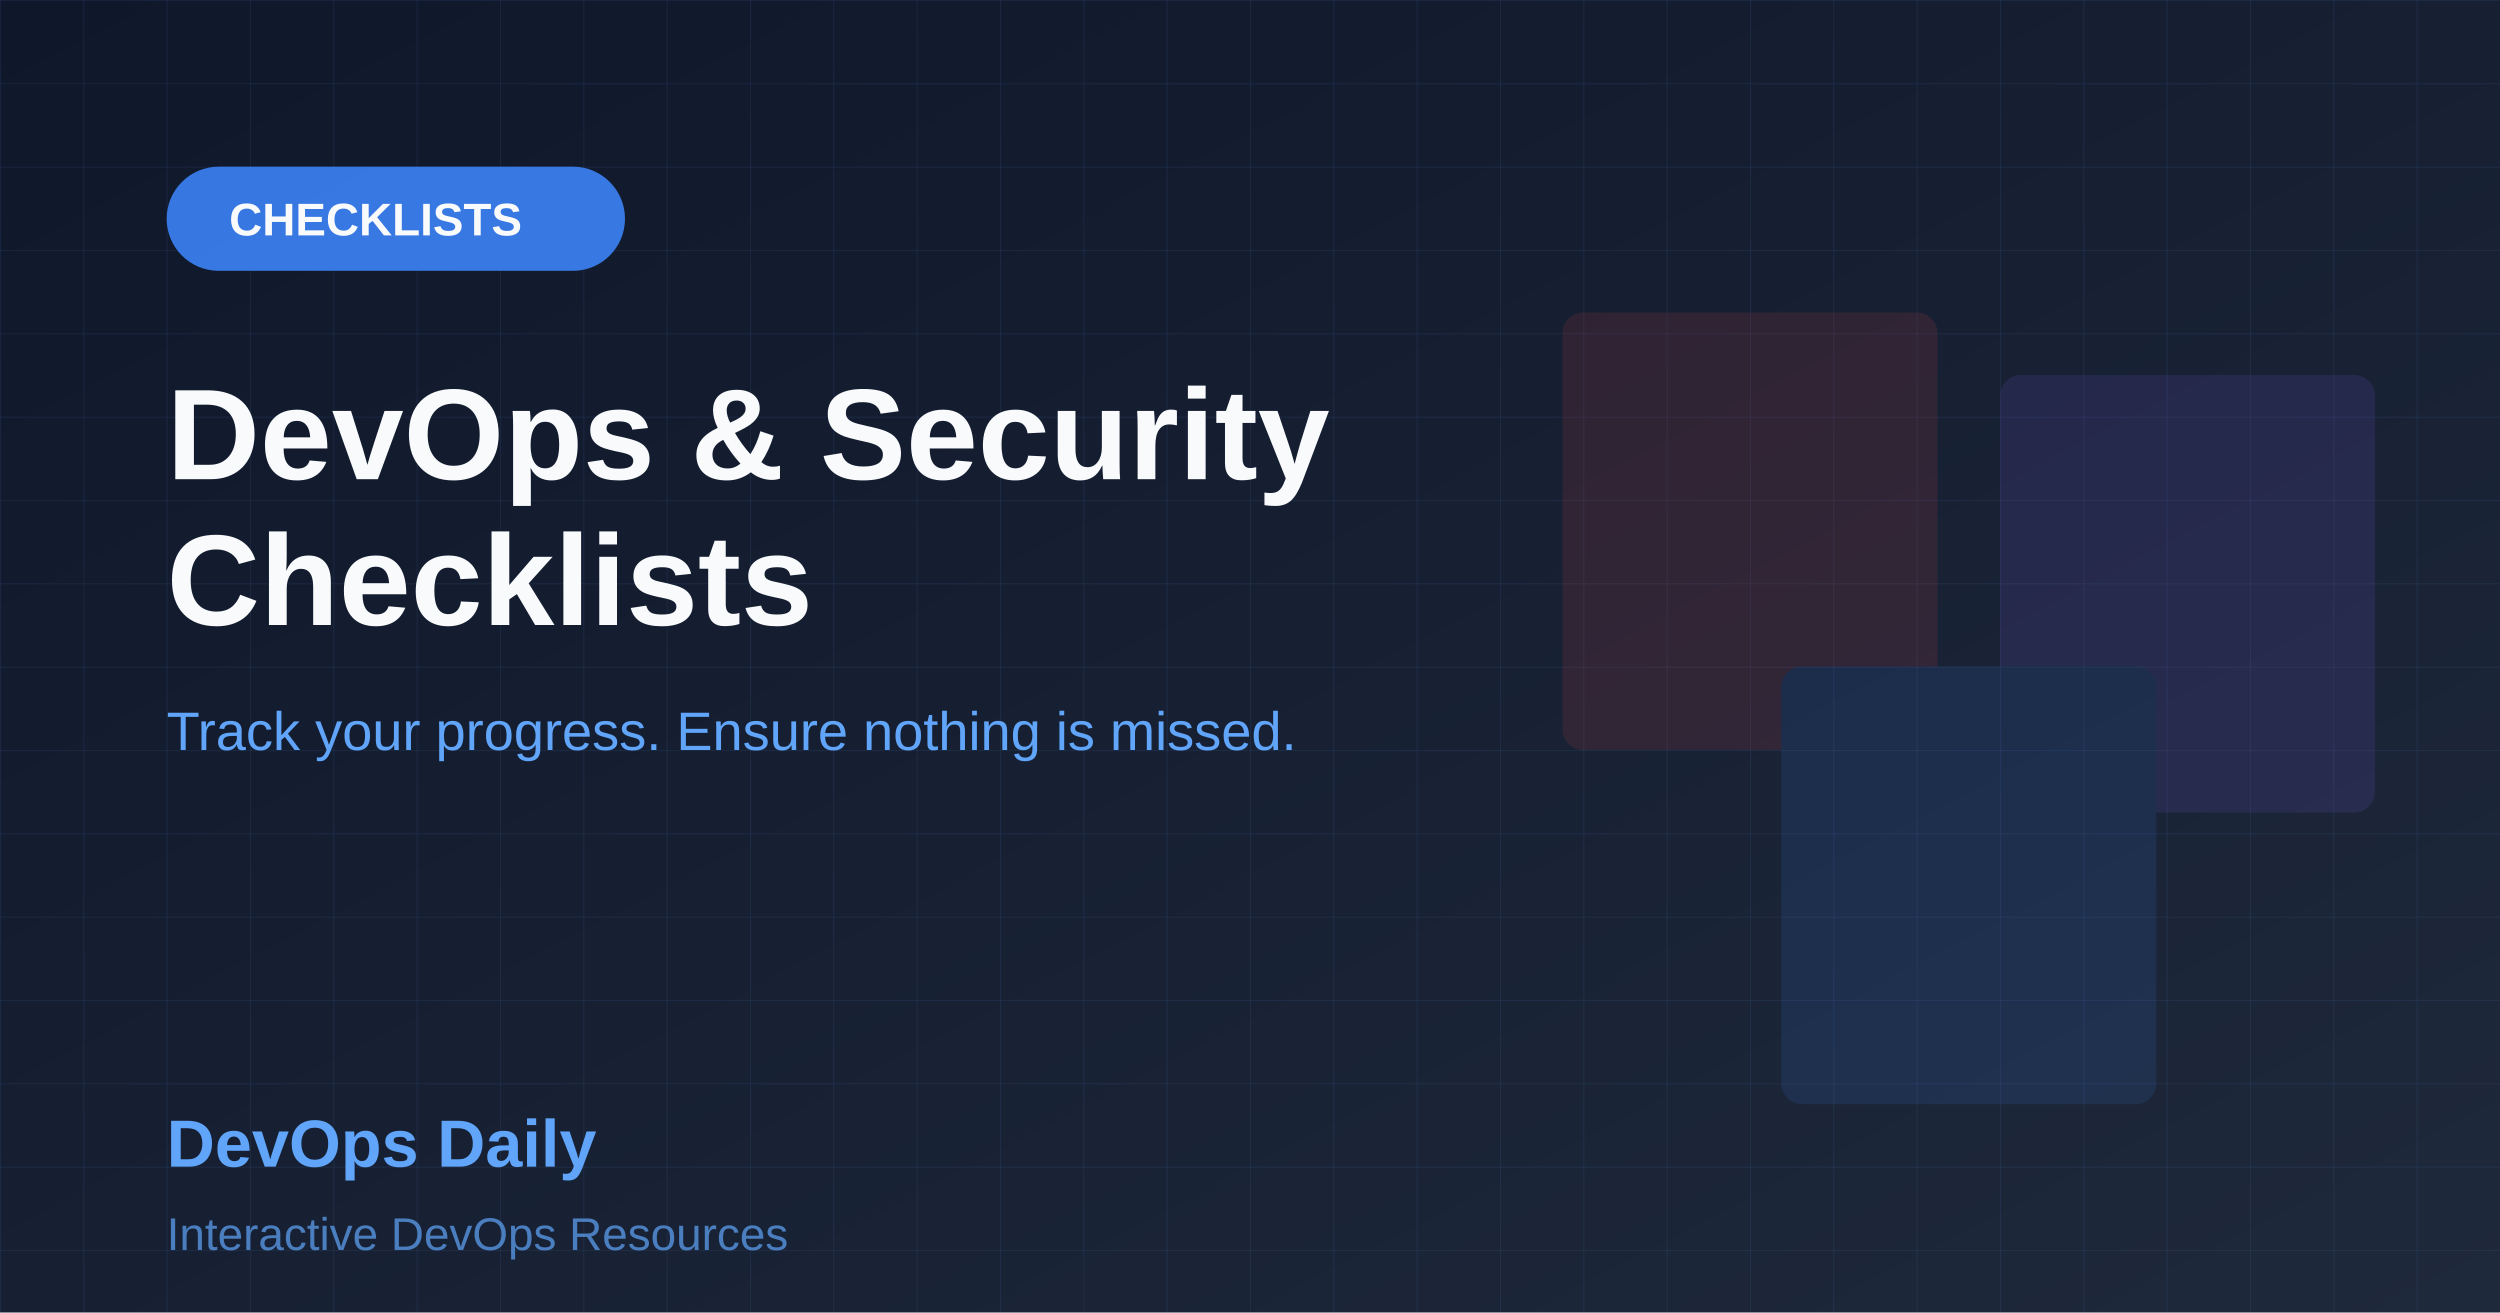
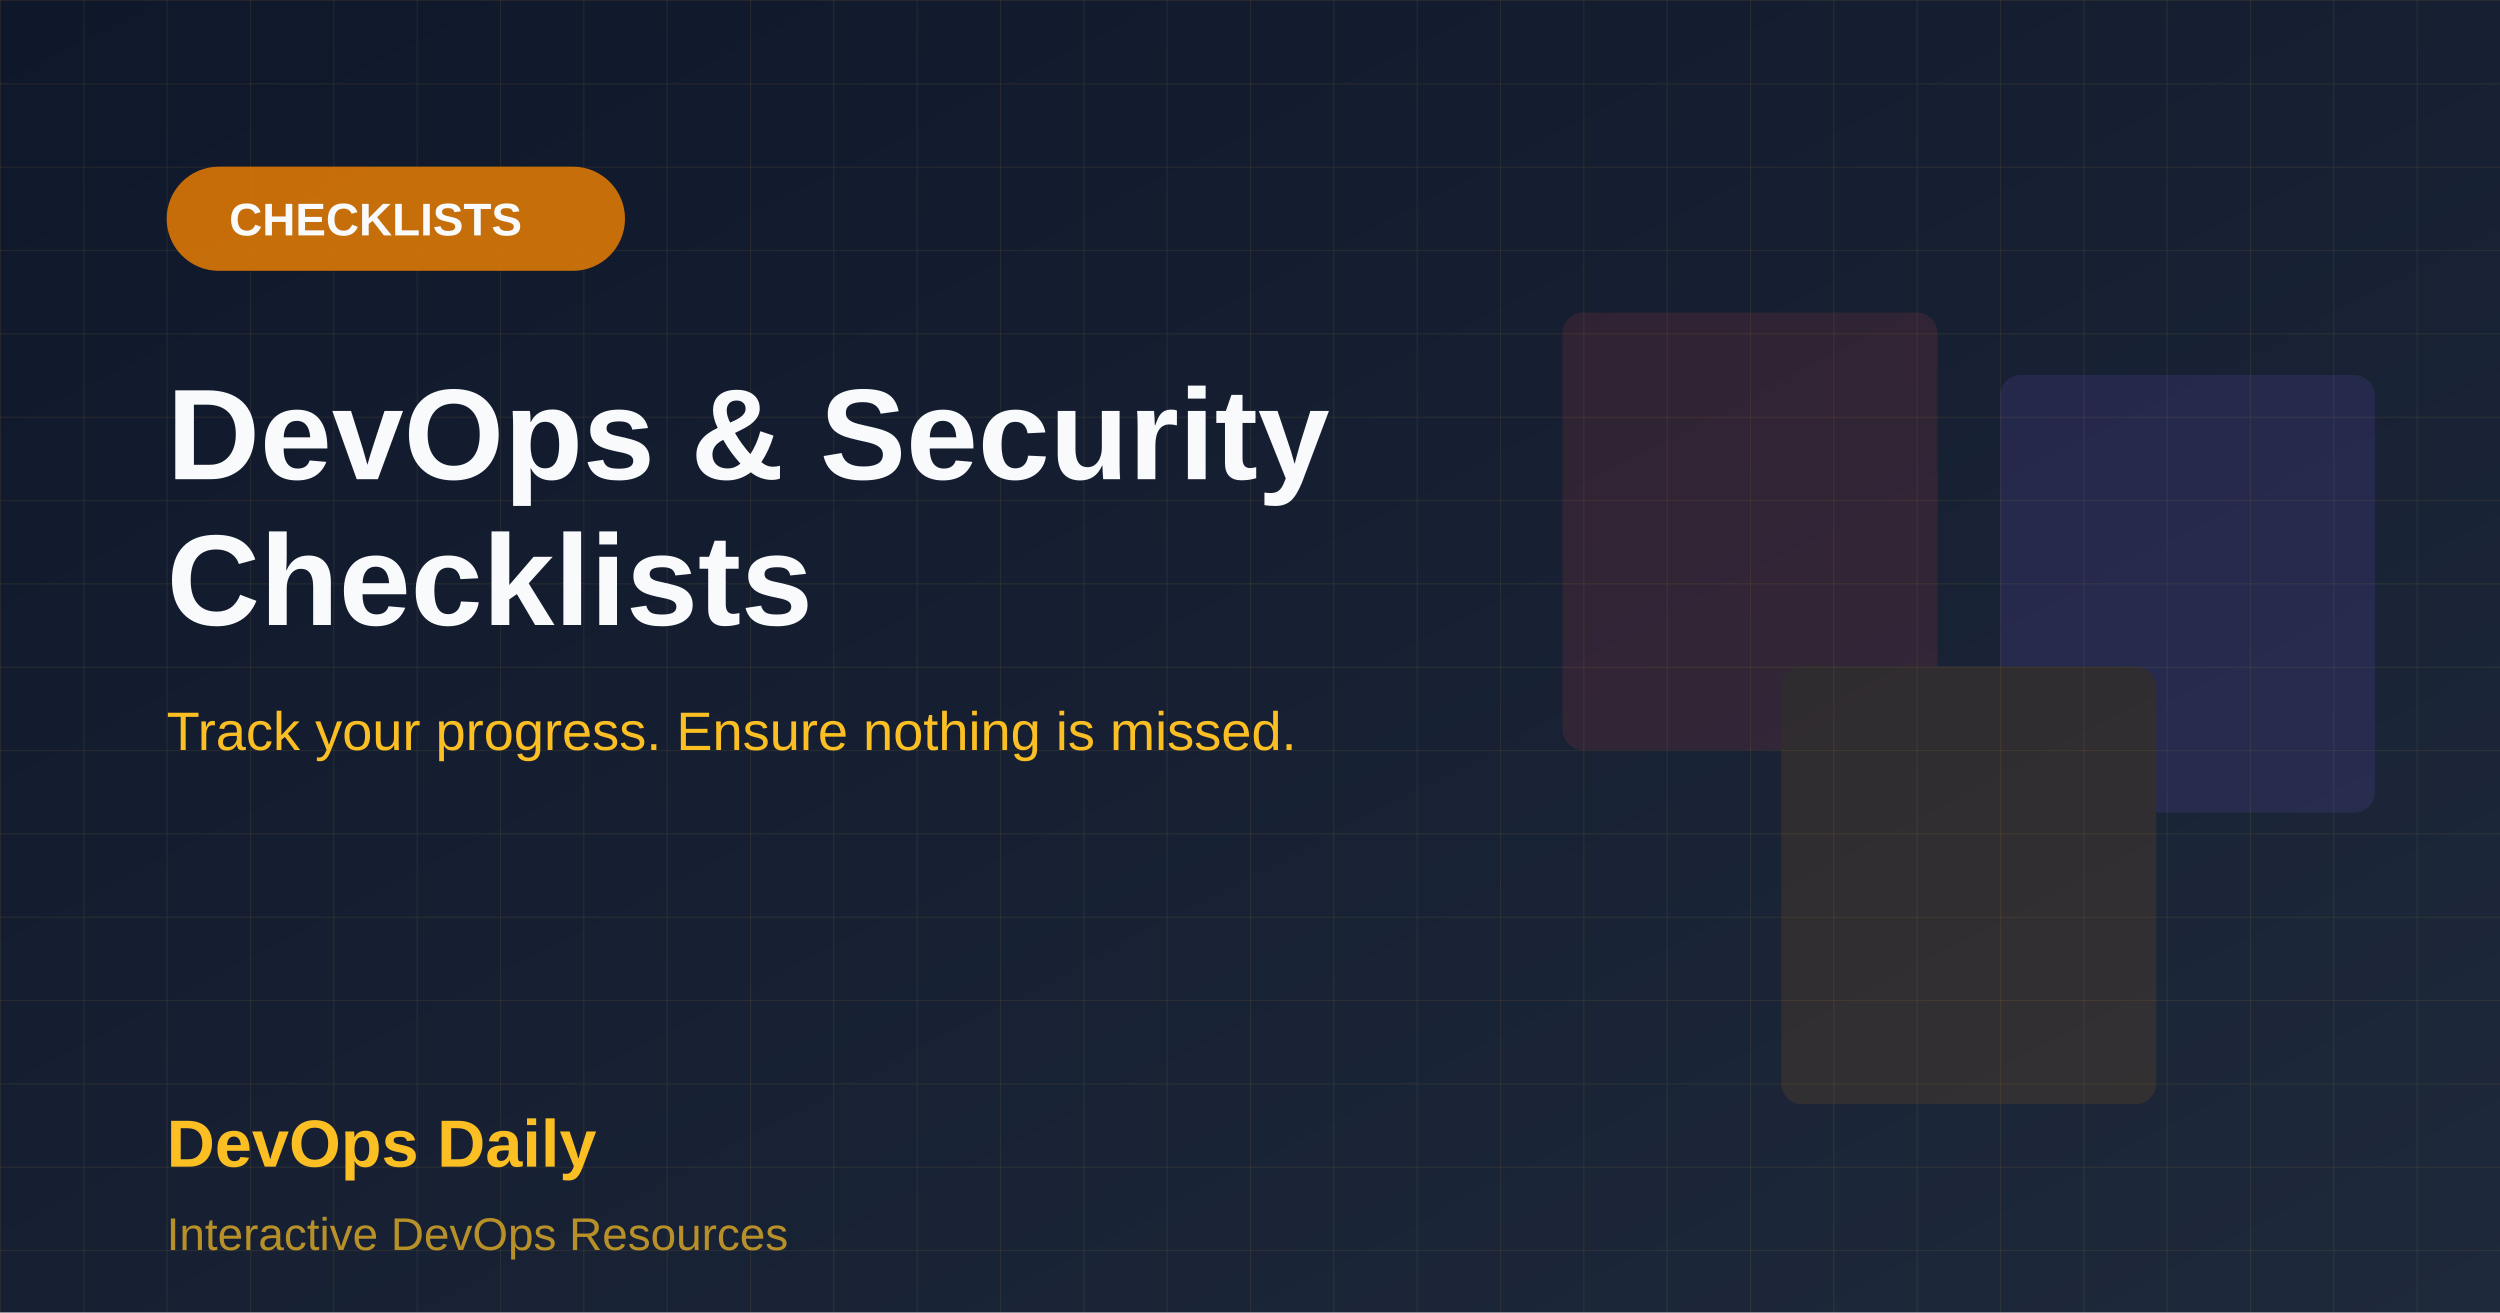
<svg xmlns="http://www.w3.org/2000/svg" width="1200" height="630">
  <defs>
    <linearGradient id="bgGradient" x1="0%" y1="0%" x2="100%" y2="100%">
      <stop offset="0%" style="stop-color:#0f172a;stop-opacity:1" />
      <stop offset="100%" style="stop-color:#1e293b;stop-opacity:1" />
    </linearGradient>
    <pattern id="grid" x="0" y="0" width="40" height="40" patternUnits="userSpaceOnUse">
-       <line x1="0" y1="0" x2="0" y2="40" stroke="#60a5fa" stroke-width="1" opacity="0.08" />
-       <line x1="0" y1="0" x2="40" y2="0" stroke="#60a5fa" stroke-width="1" opacity="0.08" />
+       <line x1="0" y1="0" x2="0" y2="40" stroke="#fbbf24" stroke-width="1" opacity="0.08" />
+       <line x1="0" y1="0" x2="40" y2="0" stroke="#fbbf24" stroke-width="1" opacity="0.08" />
    </pattern>
  </defs>
  <rect width="1200" height="630" fill="url(#bgGradient)" />
  <rect width="1200" height="630" fill="url(#grid)" />
-   <rect x="80" y="80" width="220" height="50" rx="25" fill="#3b82f6" opacity="0.9" />
+   <rect x="80" y="80" width="220" height="50" rx="25" fill="#d97706" opacity="0.9" />
  <text x="110" y="113" font-family="Arial, sans-serif" font-size="22" font-weight="bold" fill="#f8fafc">CHECKLISTS</text>
  <text x="80" y="230" font-family="Arial, sans-serif" font-size="62" font-weight="bold" fill="#f8fafc">DevOps &amp; Security</text>
  <text x="80" y="300" font-family="Arial, sans-serif" font-size="62" font-weight="bold" fill="#f8fafc">Checklists</text>
-   <text x="80" y="360" font-family="Arial, sans-serif" font-size="26" font-weight="500" fill="#60a5fa">Track your progress. Ensure nothing is missed.</text>
+   <text x="80" y="360" font-family="Arial, sans-serif" font-size="26" font-weight="500" fill="#fbbf24">Track your progress. Ensure nothing is missed.</text>
  <g opacity="0.12">
    <rect x="750" y="150" width="180" height="210" rx="10" fill="#ef4444" />
    <rect x="960" y="180" width="180" height="210" rx="10" fill="#8b5cf6" />
-     <rect x="855" y="320" width="180" height="210" rx="10" fill="#3b82f6" />
+     <rect x="855" y="320" width="180" height="210" rx="10" fill="#d97706" />
  </g>
-   <text x="80" y="560" font-family="Arial, sans-serif" font-size="32" font-weight="bold" fill="#60a5fa">DevOps Daily</text>
-   <text x="80" y="600" font-family="Arial, sans-serif" font-size="22" font-weight="500" fill="#60a5fa" opacity="0.7">Interactive DevOps Resources</text>
+   <text x="80" y="560" font-family="Arial, sans-serif" font-size="32" font-weight="bold" fill="#fbbf24">DevOps Daily</text>
+   <text x="80" y="600" font-family="Arial, sans-serif" font-size="22" font-weight="500" fill="#fbbf24" opacity="0.7">Interactive DevOps Resources</text>
</svg>
